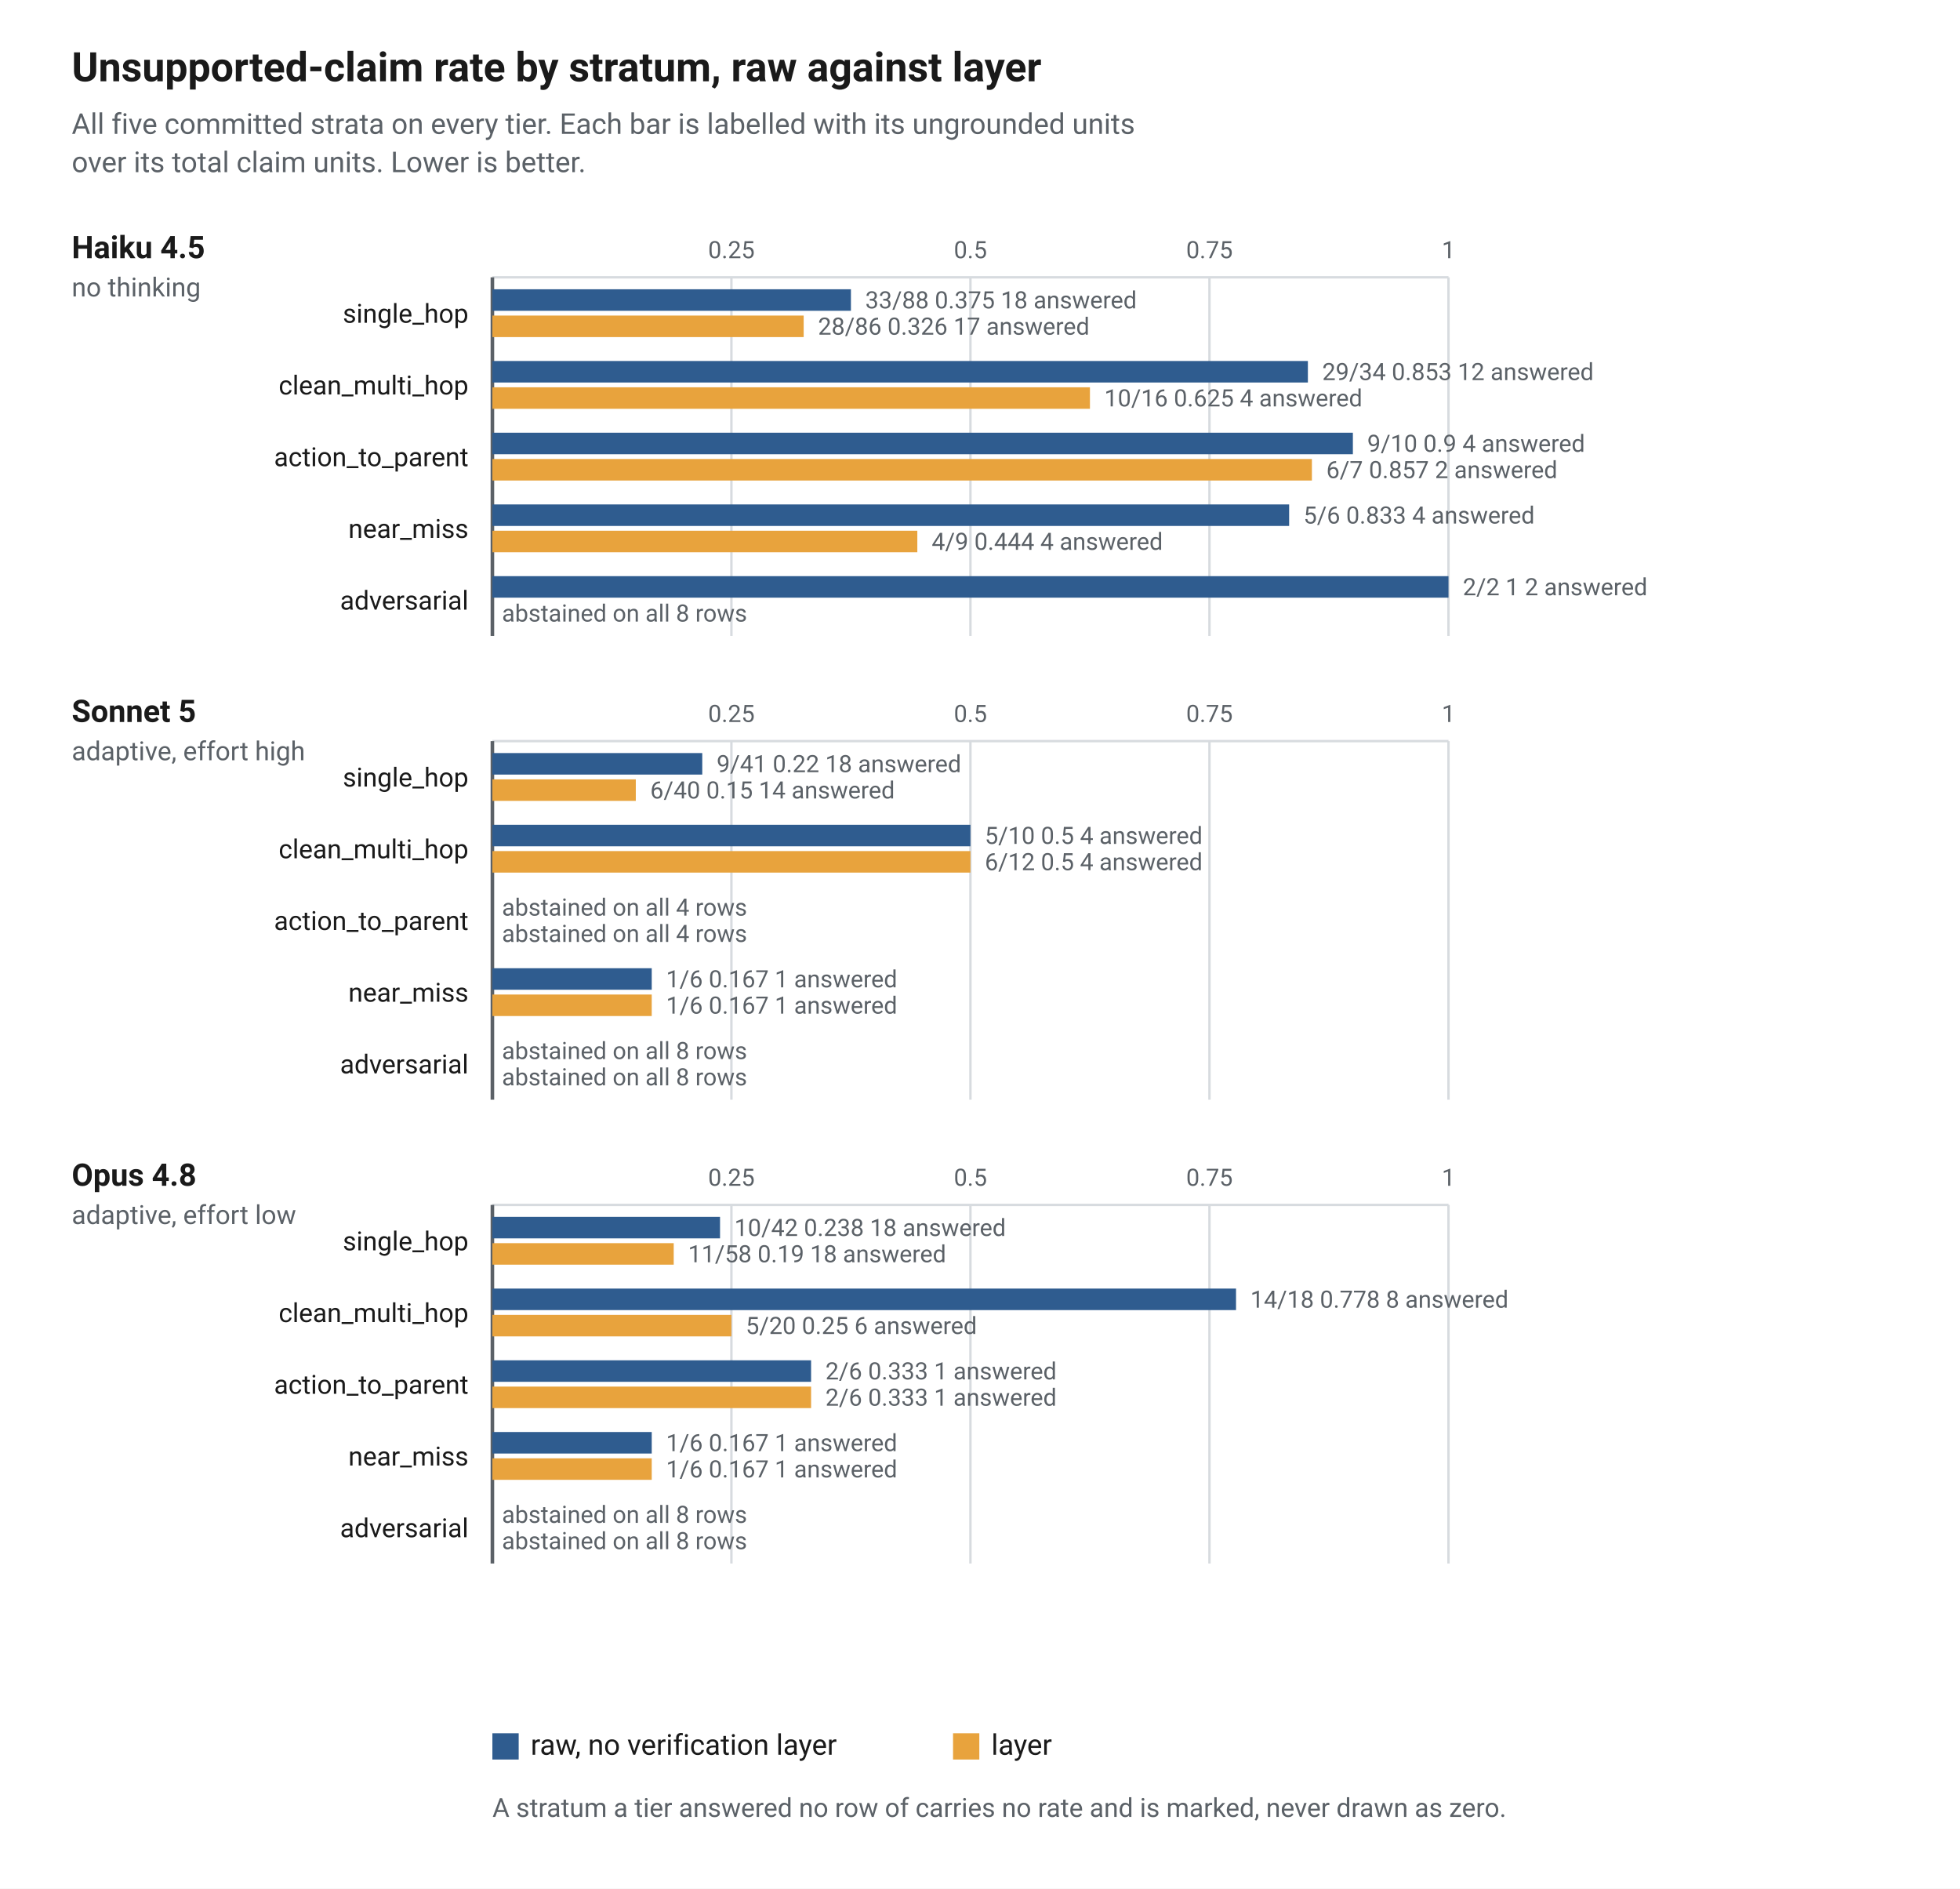
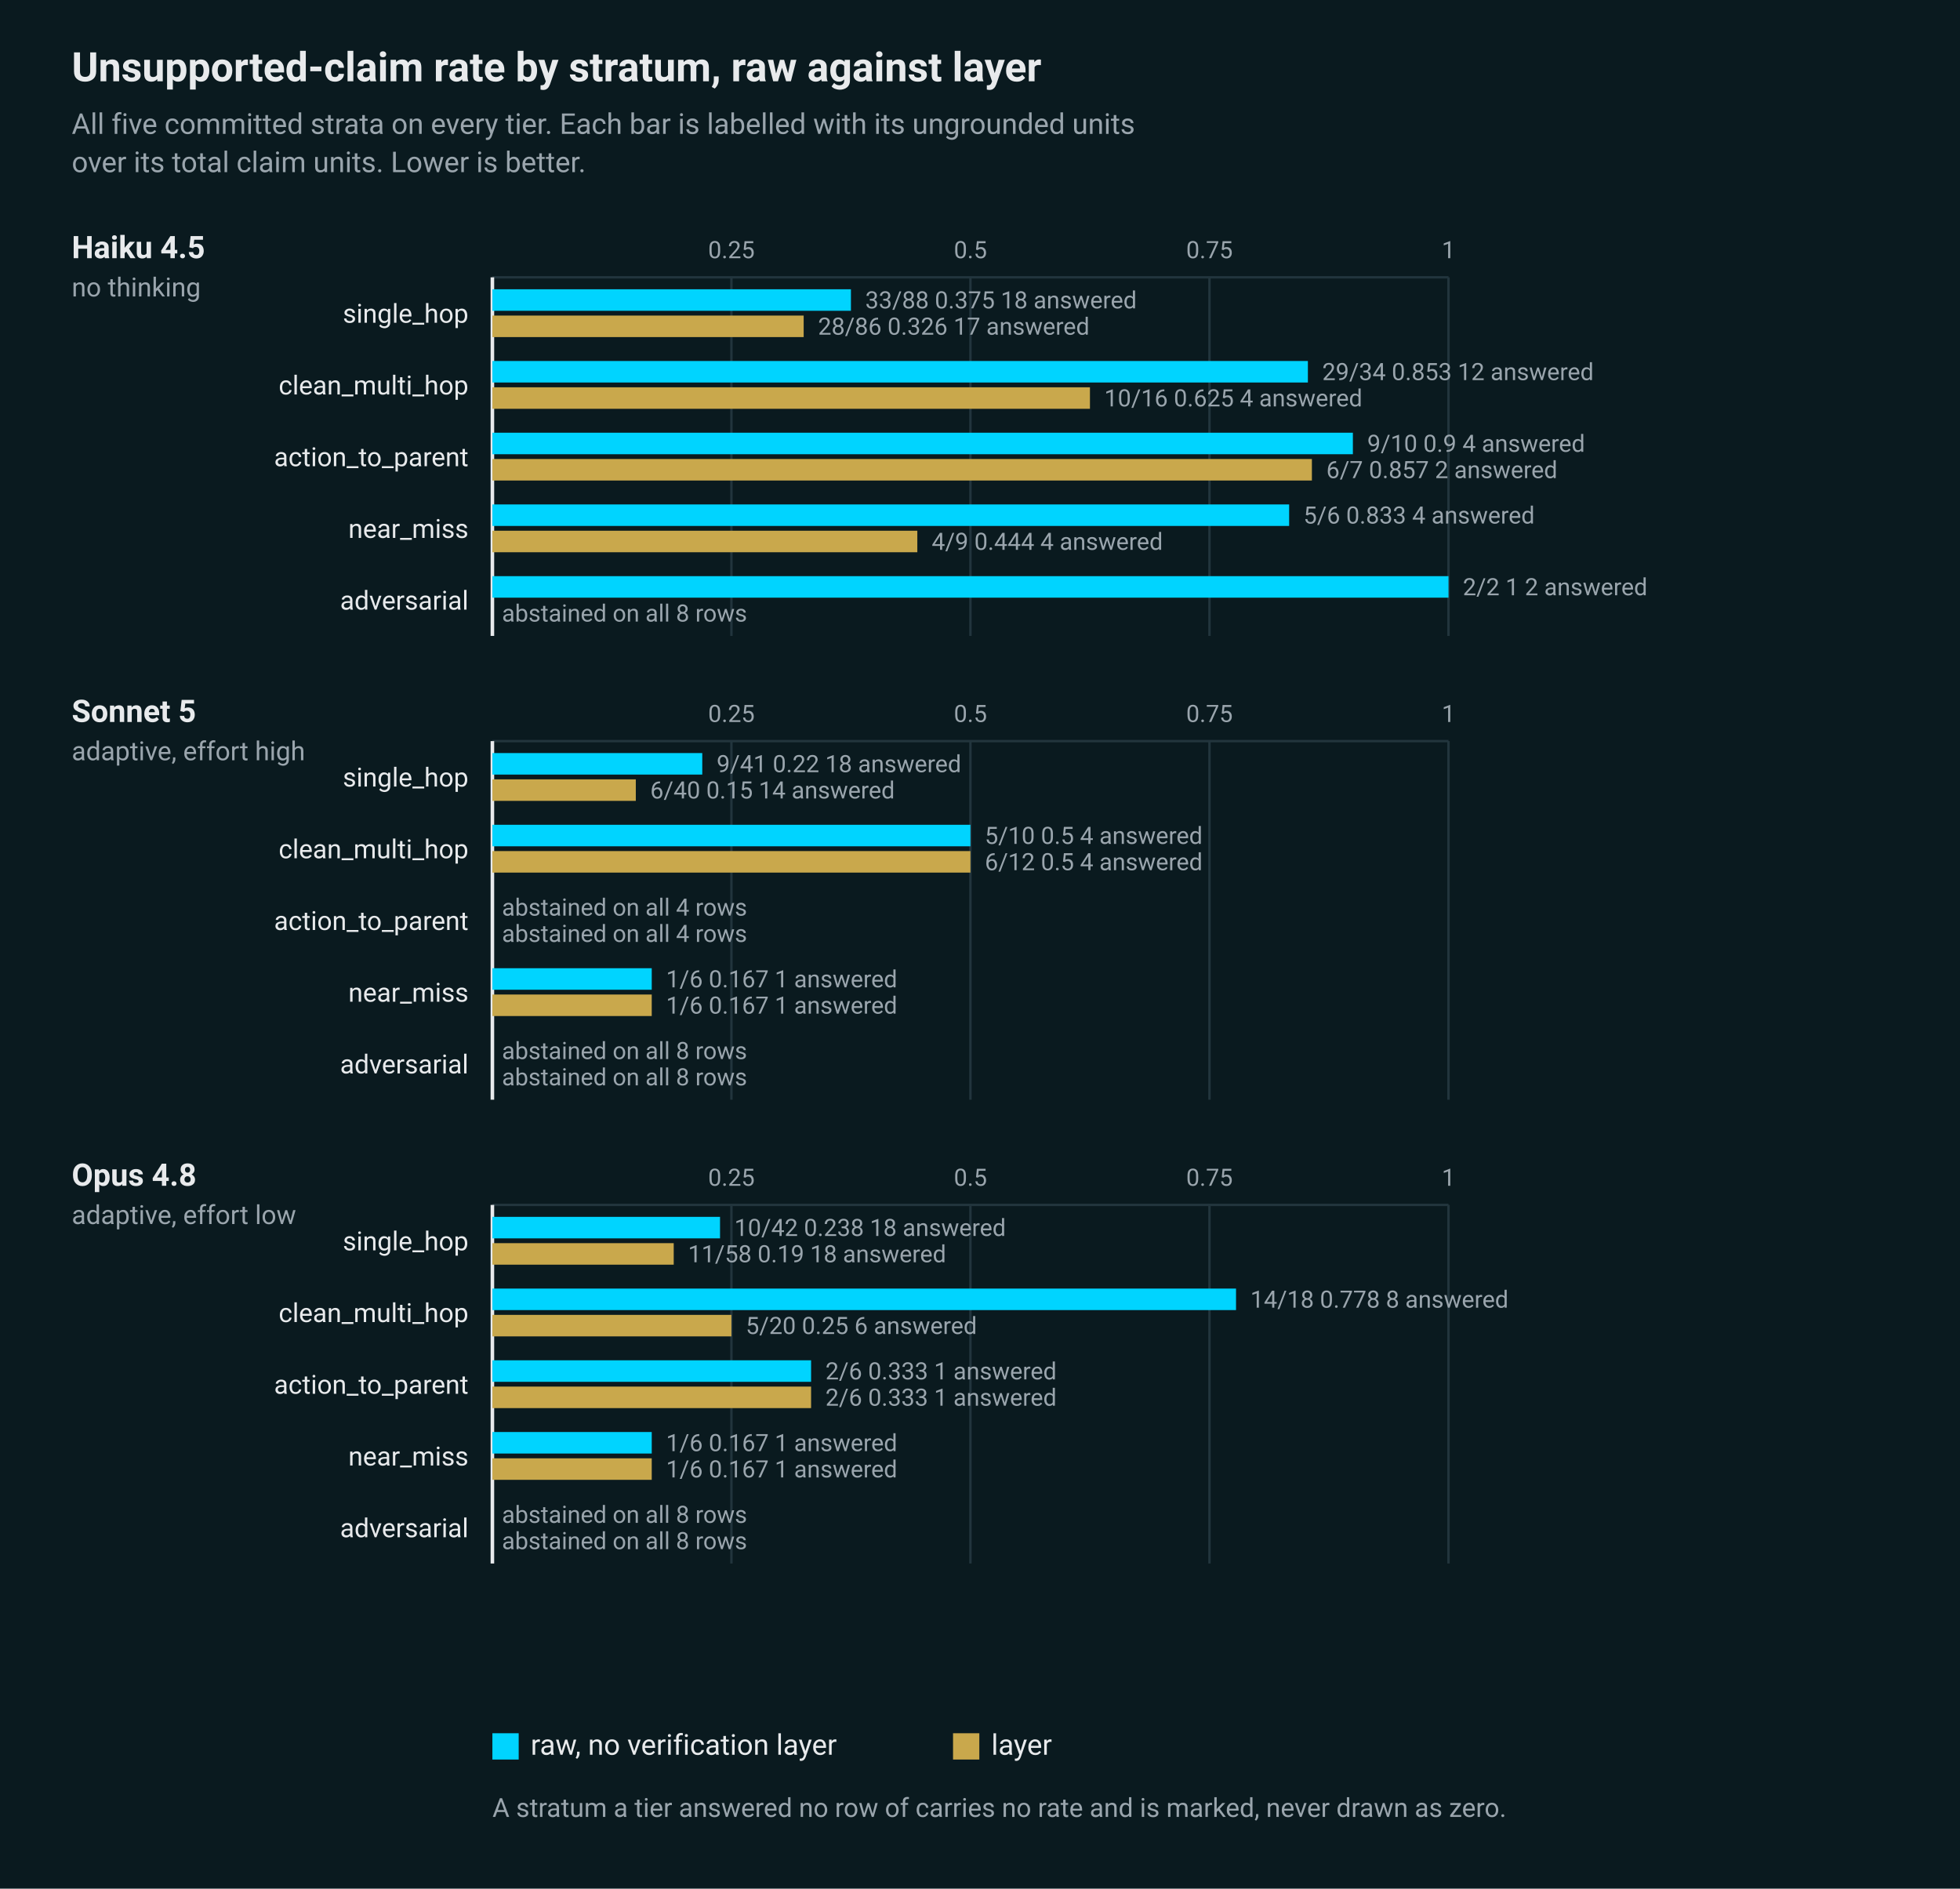
<svg xmlns="http://www.w3.org/2000/svg" width="820" height="790" viewBox="0 0 820 790" role="img" aria-labelledby="figure-title figure-desc">
-   <rect x="0" y="0" width="820" height="790" fill="#ffffff" />
-   <text x="30" y="34" font-size="17" font-family="system-ui, -apple-system, Segoe UI, Roboto, Helvetica, Arial, sans-serif" fill="#1a1a1a" font-weight="600">Unsupported-claim rate by stratum, raw against layer</text>
-   <text x="30" y="56" font-size="12" font-family="system-ui, -apple-system, Segoe UI, Roboto, Helvetica, Arial, sans-serif" fill="#5b6167">All five committed strata on every tier. Each bar is labelled with its ungrounded units</text>
-   <text x="30" y="72" font-size="12" font-family="system-ui, -apple-system, Segoe UI, Roboto, Helvetica, Arial, sans-serif" fill="#5b6167">over its total claim units. Lower is better.</text>
-   <text x="30" y="108" font-size="13" font-family="system-ui, -apple-system, Segoe UI, Roboto, Helvetica, Arial, sans-serif" fill="#1a1a1a" font-weight="600">Haiku 4.5</text>
-   <text x="30" y="124" font-size="11" font-family="system-ui, -apple-system, Segoe UI, Roboto, Helvetica, Arial, sans-serif" fill="#5b6167">no thinking</text>
-   <line x1="206" y1="116" x2="606" y2="116" stroke="#d7dbdf" stroke-width="1" />
-   <line x1="306" y1="116" x2="306" y2="266" stroke="#d7dbdf" stroke-width="1" />
-   <text x="306" y="108" font-size="10" font-family="system-ui, -apple-system, Segoe UI, Roboto, Helvetica, Arial, sans-serif" fill="#5b6167" text-anchor="middle">0.25</text>
-   <line x1="406" y1="116" x2="406" y2="266" stroke="#d7dbdf" stroke-width="1" />
-   <text x="406" y="108" font-size="10" font-family="system-ui, -apple-system, Segoe UI, Roboto, Helvetica, Arial, sans-serif" fill="#5b6167" text-anchor="middle">0.5</text>
-   <line x1="506" y1="116" x2="506" y2="266" stroke="#d7dbdf" stroke-width="1" />
-   <text x="506" y="108" font-size="10" font-family="system-ui, -apple-system, Segoe UI, Roboto, Helvetica, Arial, sans-serif" fill="#5b6167" text-anchor="middle">0.75</text>
-   <line x1="606" y1="116" x2="606" y2="266" stroke="#d7dbdf" stroke-width="1" />
-   <text x="606" y="108" font-size="10" font-family="system-ui, -apple-system, Segoe UI, Roboto, Helvetica, Arial, sans-serif" fill="#5b6167" text-anchor="middle">1</text>
-   <line x1="206" y1="116" x2="206" y2="266" stroke="#5b6167" stroke-width="1.5" />
-   <text x="196" y="135" font-size="11" font-family="system-ui, -apple-system, Segoe UI, Roboto, Helvetica, Arial, sans-serif" fill="#1a1a1a" text-anchor="end">single_hop</text>
-   <rect x="206" y="121" width="150" height="9" fill="#2f5c8f" />
-   <text x="362" y="129" font-size="10" font-family="system-ui, -apple-system, Segoe UI, Roboto, Helvetica, Arial, sans-serif" fill="#5b6167">33/88  0.375  18 answered</text>
-   <rect x="206" y="132" width="130.232" height="9" fill="#e8a33d" />
-   <text x="342.232" y="140" font-size="10" font-family="system-ui, -apple-system, Segoe UI, Roboto, Helvetica, Arial, sans-serif" fill="#5b6167">28/86  0.326  17 answered</text>
-   <text x="196" y="165" font-size="11" font-family="system-ui, -apple-system, Segoe UI, Roboto, Helvetica, Arial, sans-serif" fill="#1a1a1a" text-anchor="end">clean_multi_hop</text>
-   <rect x="206" y="151" width="341.176" height="9" fill="#2f5c8f" />
-   <text x="553.176" y="159" font-size="10" font-family="system-ui, -apple-system, Segoe UI, Roboto, Helvetica, Arial, sans-serif" fill="#5b6167">29/34  0.853  12 answered</text>
-   <rect x="206" y="162" width="250" height="9" fill="#e8a33d" />
-   <text x="462" y="170" font-size="10" font-family="system-ui, -apple-system, Segoe UI, Roboto, Helvetica, Arial, sans-serif" fill="#5b6167">10/16  0.625  4 answered</text>
-   <text x="196" y="195" font-size="11" font-family="system-ui, -apple-system, Segoe UI, Roboto, Helvetica, Arial, sans-serif" fill="#1a1a1a" text-anchor="end">action_to_parent</text>
-   <rect x="206" y="181" width="360" height="9" fill="#2f5c8f" />
-   <text x="572" y="189" font-size="10" font-family="system-ui, -apple-system, Segoe UI, Roboto, Helvetica, Arial, sans-serif" fill="#5b6167">9/10  0.9  4 answered</text>
-   <rect x="206" y="192" width="342.857" height="9" fill="#e8a33d" />
-   <text x="554.857" y="200" font-size="10" font-family="system-ui, -apple-system, Segoe UI, Roboto, Helvetica, Arial, sans-serif" fill="#5b6167">6/7  0.857  2 answered</text>
-   <text x="196" y="225" font-size="11" font-family="system-ui, -apple-system, Segoe UI, Roboto, Helvetica, Arial, sans-serif" fill="#1a1a1a" text-anchor="end">near_miss</text>
-   <rect x="206" y="211" width="333.333" height="9" fill="#2f5c8f" />
-   <text x="545.333" y="219" font-size="10" font-family="system-ui, -apple-system, Segoe UI, Roboto, Helvetica, Arial, sans-serif" fill="#5b6167">5/6  0.833  4 answered</text>
-   <rect x="206" y="222" width="177.778" height="9" fill="#e8a33d" />
-   <text x="389.778" y="230" font-size="10" font-family="system-ui, -apple-system, Segoe UI, Roboto, Helvetica, Arial, sans-serif" fill="#5b6167">4/9  0.444  4 answered</text>
-   <text x="196" y="255" font-size="11" font-family="system-ui, -apple-system, Segoe UI, Roboto, Helvetica, Arial, sans-serif" fill="#1a1a1a" text-anchor="end">adversarial</text>
-   <rect x="206" y="241" width="400" height="9" fill="#2f5c8f" />
-   <text x="612" y="249" font-size="10" font-family="system-ui, -apple-system, Segoe UI, Roboto, Helvetica, Arial, sans-serif" fill="#5b6167">2/2  1  2 answered</text>
-   <text x="210" y="260" font-size="10" font-family="system-ui, -apple-system, Segoe UI, Roboto, Helvetica, Arial, sans-serif" fill="#5b6167">abstained on all 8 rows</text>
-   <text x="30" y="302" font-size="13" font-family="system-ui, -apple-system, Segoe UI, Roboto, Helvetica, Arial, sans-serif" fill="#1a1a1a" font-weight="600">Sonnet 5</text>
-   <text x="30" y="318" font-size="11" font-family="system-ui, -apple-system, Segoe UI, Roboto, Helvetica, Arial, sans-serif" fill="#5b6167">adaptive, effort high</text>
-   <line x1="206" y1="310" x2="606" y2="310" stroke="#d7dbdf" stroke-width="1" />
-   <line x1="306" y1="310" x2="306" y2="460" stroke="#d7dbdf" stroke-width="1" />
-   <text x="306" y="302" font-size="10" font-family="system-ui, -apple-system, Segoe UI, Roboto, Helvetica, Arial, sans-serif" fill="#5b6167" text-anchor="middle">0.25</text>
-   <line x1="406" y1="310" x2="406" y2="460" stroke="#d7dbdf" stroke-width="1" />
-   <text x="406" y="302" font-size="10" font-family="system-ui, -apple-system, Segoe UI, Roboto, Helvetica, Arial, sans-serif" fill="#5b6167" text-anchor="middle">0.5</text>
-   <line x1="506" y1="310" x2="506" y2="460" stroke="#d7dbdf" stroke-width="1" />
-   <text x="506" y="302" font-size="10" font-family="system-ui, -apple-system, Segoe UI, Roboto, Helvetica, Arial, sans-serif" fill="#5b6167" text-anchor="middle">0.75</text>
-   <line x1="606" y1="310" x2="606" y2="460" stroke="#d7dbdf" stroke-width="1" />
-   <text x="606" y="302" font-size="10" font-family="system-ui, -apple-system, Segoe UI, Roboto, Helvetica, Arial, sans-serif" fill="#5b6167" text-anchor="middle">1</text>
-   <line x1="206" y1="310" x2="206" y2="460" stroke="#5b6167" stroke-width="1.5" />
-   <text x="196" y="329" font-size="11" font-family="system-ui, -apple-system, Segoe UI, Roboto, Helvetica, Arial, sans-serif" fill="#1a1a1a" text-anchor="end">single_hop</text>
-   <rect x="206" y="315" width="87.805" height="9" fill="#2f5c8f" />
-   <text x="299.805" y="323" font-size="10" font-family="system-ui, -apple-system, Segoe UI, Roboto, Helvetica, Arial, sans-serif" fill="#5b6167">9/41  0.22  18 answered</text>
-   <rect x="206" y="326" width="60" height="9" fill="#e8a33d" />
-   <text x="272" y="334" font-size="10" font-family="system-ui, -apple-system, Segoe UI, Roboto, Helvetica, Arial, sans-serif" fill="#5b6167">6/40  0.15  14 answered</text>
-   <text x="196" y="359" font-size="11" font-family="system-ui, -apple-system, Segoe UI, Roboto, Helvetica, Arial, sans-serif" fill="#1a1a1a" text-anchor="end">clean_multi_hop</text>
-   <rect x="206" y="345" width="200" height="9" fill="#2f5c8f" />
-   <text x="412" y="353" font-size="10" font-family="system-ui, -apple-system, Segoe UI, Roboto, Helvetica, Arial, sans-serif" fill="#5b6167">5/10  0.5  4 answered</text>
-   <rect x="206" y="356" width="200" height="9" fill="#e8a33d" />
-   <text x="412" y="364" font-size="10" font-family="system-ui, -apple-system, Segoe UI, Roboto, Helvetica, Arial, sans-serif" fill="#5b6167">6/12  0.5  4 answered</text>
-   <text x="196" y="389" font-size="11" font-family="system-ui, -apple-system, Segoe UI, Roboto, Helvetica, Arial, sans-serif" fill="#1a1a1a" text-anchor="end">action_to_parent</text>
-   <text x="210" y="383" font-size="10" font-family="system-ui, -apple-system, Segoe UI, Roboto, Helvetica, Arial, sans-serif" fill="#5b6167">abstained on all 4 rows</text>
-   <text x="210" y="394" font-size="10" font-family="system-ui, -apple-system, Segoe UI, Roboto, Helvetica, Arial, sans-serif" fill="#5b6167">abstained on all 4 rows</text>
-   <text x="196" y="419" font-size="11" font-family="system-ui, -apple-system, Segoe UI, Roboto, Helvetica, Arial, sans-serif" fill="#1a1a1a" text-anchor="end">near_miss</text>
-   <rect x="206" y="405" width="66.667" height="9" fill="#2f5c8f" />
-   <text x="278.667" y="413" font-size="10" font-family="system-ui, -apple-system, Segoe UI, Roboto, Helvetica, Arial, sans-serif" fill="#5b6167">1/6  0.167  1 answered</text>
-   <rect x="206" y="416" width="66.667" height="9" fill="#e8a33d" />
-   <text x="278.667" y="424" font-size="10" font-family="system-ui, -apple-system, Segoe UI, Roboto, Helvetica, Arial, sans-serif" fill="#5b6167">1/6  0.167  1 answered</text>
-   <text x="196" y="449" font-size="11" font-family="system-ui, -apple-system, Segoe UI, Roboto, Helvetica, Arial, sans-serif" fill="#1a1a1a" text-anchor="end">adversarial</text>
-   <text x="210" y="443" font-size="10" font-family="system-ui, -apple-system, Segoe UI, Roboto, Helvetica, Arial, sans-serif" fill="#5b6167">abstained on all 8 rows</text>
-   <text x="210" y="454" font-size="10" font-family="system-ui, -apple-system, Segoe UI, Roboto, Helvetica, Arial, sans-serif" fill="#5b6167">abstained on all 8 rows</text>
-   <text x="30" y="496" font-size="13" font-family="system-ui, -apple-system, Segoe UI, Roboto, Helvetica, Arial, sans-serif" fill="#1a1a1a" font-weight="600">Opus 4.8</text>
-   <text x="30" y="512" font-size="11" font-family="system-ui, -apple-system, Segoe UI, Roboto, Helvetica, Arial, sans-serif" fill="#5b6167">adaptive, effort low</text>
-   <line x1="206" y1="504" x2="606" y2="504" stroke="#d7dbdf" stroke-width="1" />
-   <line x1="306" y1="504" x2="306" y2="654" stroke="#d7dbdf" stroke-width="1" />
-   <text x="306" y="496" font-size="10" font-family="system-ui, -apple-system, Segoe UI, Roboto, Helvetica, Arial, sans-serif" fill="#5b6167" text-anchor="middle">0.25</text>
-   <line x1="406" y1="504" x2="406" y2="654" stroke="#d7dbdf" stroke-width="1" />
-   <text x="406" y="496" font-size="10" font-family="system-ui, -apple-system, Segoe UI, Roboto, Helvetica, Arial, sans-serif" fill="#5b6167" text-anchor="middle">0.5</text>
-   <line x1="506" y1="504" x2="506" y2="654" stroke="#d7dbdf" stroke-width="1" />
-   <text x="506" y="496" font-size="10" font-family="system-ui, -apple-system, Segoe UI, Roboto, Helvetica, Arial, sans-serif" fill="#5b6167" text-anchor="middle">0.75</text>
-   <line x1="606" y1="504" x2="606" y2="654" stroke="#d7dbdf" stroke-width="1" />
-   <text x="606" y="496" font-size="10" font-family="system-ui, -apple-system, Segoe UI, Roboto, Helvetica, Arial, sans-serif" fill="#5b6167" text-anchor="middle">1</text>
-   <line x1="206" y1="504" x2="206" y2="654" stroke="#5b6167" stroke-width="1.5" />
-   <text x="196" y="523" font-size="11" font-family="system-ui, -apple-system, Segoe UI, Roboto, Helvetica, Arial, sans-serif" fill="#1a1a1a" text-anchor="end">single_hop</text>
-   <rect x="206" y="509" width="95.238" height="9" fill="#2f5c8f" />
-   <text x="307.238" y="517" font-size="10" font-family="system-ui, -apple-system, Segoe UI, Roboto, Helvetica, Arial, sans-serif" fill="#5b6167">10/42  0.238  18 answered</text>
-   <rect x="206" y="520" width="75.862" height="9" fill="#e8a33d" />
-   <text x="287.862" y="528" font-size="10" font-family="system-ui, -apple-system, Segoe UI, Roboto, Helvetica, Arial, sans-serif" fill="#5b6167">11/58  0.19  18 answered</text>
-   <text x="196" y="553" font-size="11" font-family="system-ui, -apple-system, Segoe UI, Roboto, Helvetica, Arial, sans-serif" fill="#1a1a1a" text-anchor="end">clean_multi_hop</text>
-   <rect x="206" y="539" width="311.111" height="9" fill="#2f5c8f" />
-   <text x="523.111" y="547" font-size="10" font-family="system-ui, -apple-system, Segoe UI, Roboto, Helvetica, Arial, sans-serif" fill="#5b6167">14/18  0.778  8 answered</text>
-   <rect x="206" y="550" width="100" height="9" fill="#e8a33d" />
-   <text x="312" y="558" font-size="10" font-family="system-ui, -apple-system, Segoe UI, Roboto, Helvetica, Arial, sans-serif" fill="#5b6167">5/20  0.25  6 answered</text>
-   <text x="196" y="583" font-size="11" font-family="system-ui, -apple-system, Segoe UI, Roboto, Helvetica, Arial, sans-serif" fill="#1a1a1a" text-anchor="end">action_to_parent</text>
-   <rect x="206" y="569" width="133.333" height="9" fill="#2f5c8f" />
-   <text x="345.333" y="577" font-size="10" font-family="system-ui, -apple-system, Segoe UI, Roboto, Helvetica, Arial, sans-serif" fill="#5b6167">2/6  0.333  1 answered</text>
-   <rect x="206" y="580" width="133.333" height="9" fill="#e8a33d" />
-   <text x="345.333" y="588" font-size="10" font-family="system-ui, -apple-system, Segoe UI, Roboto, Helvetica, Arial, sans-serif" fill="#5b6167">2/6  0.333  1 answered</text>
-   <text x="196" y="613" font-size="11" font-family="system-ui, -apple-system, Segoe UI, Roboto, Helvetica, Arial, sans-serif" fill="#1a1a1a" text-anchor="end">near_miss</text>
-   <rect x="206" y="599" width="66.667" height="9" fill="#2f5c8f" />
-   <text x="278.667" y="607" font-size="10" font-family="system-ui, -apple-system, Segoe UI, Roboto, Helvetica, Arial, sans-serif" fill="#5b6167">1/6  0.167  1 answered</text>
-   <rect x="206" y="610" width="66.667" height="9" fill="#e8a33d" />
-   <text x="278.667" y="618" font-size="10" font-family="system-ui, -apple-system, Segoe UI, Roboto, Helvetica, Arial, sans-serif" fill="#5b6167">1/6  0.167  1 answered</text>
-   <text x="196" y="643" font-size="11" font-family="system-ui, -apple-system, Segoe UI, Roboto, Helvetica, Arial, sans-serif" fill="#1a1a1a" text-anchor="end">adversarial</text>
-   <text x="210" y="637" font-size="10" font-family="system-ui, -apple-system, Segoe UI, Roboto, Helvetica, Arial, sans-serif" fill="#5b6167">abstained on all 8 rows</text>
-   <text x="210" y="648" font-size="10" font-family="system-ui, -apple-system, Segoe UI, Roboto, Helvetica, Arial, sans-serif" fill="#5b6167">abstained on all 8 rows</text>
-   <rect x="206" y="725" width="11" height="11" fill="#2f5c8f" />
-   <text x="222" y="734" font-size="12" font-family="system-ui, -apple-system, Segoe UI, Roboto, Helvetica, Arial, sans-serif" fill="#1a1a1a">raw, no verification layer</text>
-   <rect x="398.72" y="725" width="11" height="11" fill="#e8a33d" />
-   <text x="414.72" y="734" font-size="12" font-family="system-ui, -apple-system, Segoe UI, Roboto, Helvetica, Arial, sans-serif" fill="#1a1a1a">layer</text>
-   <text x="206" y="760" font-size="11" font-family="system-ui, -apple-system, Segoe UI, Roboto, Helvetica, Arial, sans-serif" fill="#5b6167">A stratum a tier answered no row of carries no rate and is marked, never drawn as zero.</text>
+   <rect x="0" y="0" width="820" height="790" fill="#0A1A1F" />
+   <text x="30" y="34" font-size="17" font-family="system-ui, -apple-system, Segoe UI, Roboto, Helvetica, Arial, sans-serif" fill="#E8EAEC" font-weight="600">Unsupported-claim rate by stratum, raw against layer</text>
+   <text x="30" y="56" font-size="12" font-family="system-ui, -apple-system, Segoe UI, Roboto, Helvetica, Arial, sans-serif" fill="#9AA5AD">All five committed strata on every tier. Each bar is labelled with its ungrounded units</text>
+   <text x="30" y="72" font-size="12" font-family="system-ui, -apple-system, Segoe UI, Roboto, Helvetica, Arial, sans-serif" fill="#9AA5AD">over its total claim units. Lower is better.</text>
+   <text x="30" y="108" font-size="13" font-family="system-ui, -apple-system, Segoe UI, Roboto, Helvetica, Arial, sans-serif" fill="#E8EAEC" font-weight="600">Haiku 4.5</text>
+   <text x="30" y="124" font-size="11" font-family="system-ui, -apple-system, Segoe UI, Roboto, Helvetica, Arial, sans-serif" fill="#9AA5AD">no thinking</text>
+   <line x1="206" y1="116" x2="606" y2="116" stroke="#22353D" stroke-width="1" />
+   <line x1="306" y1="116" x2="306" y2="266" stroke="#22353D" stroke-width="1" />
+   <text x="306" y="108" font-size="10" font-family="system-ui, -apple-system, Segoe UI, Roboto, Helvetica, Arial, sans-serif" fill="#9AA5AD" text-anchor="middle">0.25</text>
+   <line x1="406" y1="116" x2="406" y2="266" stroke="#22353D" stroke-width="1" />
+   <text x="406" y="108" font-size="10" font-family="system-ui, -apple-system, Segoe UI, Roboto, Helvetica, Arial, sans-serif" fill="#9AA5AD" text-anchor="middle">0.5</text>
+   <line x1="506" y1="116" x2="506" y2="266" stroke="#22353D" stroke-width="1" />
+   <text x="506" y="108" font-size="10" font-family="system-ui, -apple-system, Segoe UI, Roboto, Helvetica, Arial, sans-serif" fill="#9AA5AD" text-anchor="middle">0.75</text>
+   <line x1="606" y1="116" x2="606" y2="266" stroke="#22353D" stroke-width="1" />
+   <text x="606" y="108" font-size="10" font-family="system-ui, -apple-system, Segoe UI, Roboto, Helvetica, Arial, sans-serif" fill="#9AA5AD" text-anchor="middle">1</text>
+   <line x1="206" y1="116" x2="206" y2="266" stroke="#E8EAEC" stroke-width="1.5" />
+   <text x="196" y="135" font-size="11" font-family="system-ui, -apple-system, Segoe UI, Roboto, Helvetica, Arial, sans-serif" fill="#E8EAEC" text-anchor="end">single_hop</text>
+   <rect x="206" y="121" width="150" height="9" fill="#00D4FF" />
+   <text x="362" y="129" font-size="10" font-family="system-ui, -apple-system, Segoe UI, Roboto, Helvetica, Arial, sans-serif" fill="#9AA5AD">33/88  0.375  18 answered</text>
+   <rect x="206" y="132" width="130.232" height="9" fill="#C9A84C" />
+   <text x="342.232" y="140" font-size="10" font-family="system-ui, -apple-system, Segoe UI, Roboto, Helvetica, Arial, sans-serif" fill="#9AA5AD">28/86  0.326  17 answered</text>
+   <text x="196" y="165" font-size="11" font-family="system-ui, -apple-system, Segoe UI, Roboto, Helvetica, Arial, sans-serif" fill="#E8EAEC" text-anchor="end">clean_multi_hop</text>
+   <rect x="206" y="151" width="341.176" height="9" fill="#00D4FF" />
+   <text x="553.176" y="159" font-size="10" font-family="system-ui, -apple-system, Segoe UI, Roboto, Helvetica, Arial, sans-serif" fill="#9AA5AD">29/34  0.853  12 answered</text>
+   <rect x="206" y="162" width="250" height="9" fill="#C9A84C" />
+   <text x="462" y="170" font-size="10" font-family="system-ui, -apple-system, Segoe UI, Roboto, Helvetica, Arial, sans-serif" fill="#9AA5AD">10/16  0.625  4 answered</text>
+   <text x="196" y="195" font-size="11" font-family="system-ui, -apple-system, Segoe UI, Roboto, Helvetica, Arial, sans-serif" fill="#E8EAEC" text-anchor="end">action_to_parent</text>
+   <rect x="206" y="181" width="360" height="9" fill="#00D4FF" />
+   <text x="572" y="189" font-size="10" font-family="system-ui, -apple-system, Segoe UI, Roboto, Helvetica, Arial, sans-serif" fill="#9AA5AD">9/10  0.9  4 answered</text>
+   <rect x="206" y="192" width="342.857" height="9" fill="#C9A84C" />
+   <text x="554.857" y="200" font-size="10" font-family="system-ui, -apple-system, Segoe UI, Roboto, Helvetica, Arial, sans-serif" fill="#9AA5AD">6/7  0.857  2 answered</text>
+   <text x="196" y="225" font-size="11" font-family="system-ui, -apple-system, Segoe UI, Roboto, Helvetica, Arial, sans-serif" fill="#E8EAEC" text-anchor="end">near_miss</text>
+   <rect x="206" y="211" width="333.333" height="9" fill="#00D4FF" />
+   <text x="545.333" y="219" font-size="10" font-family="system-ui, -apple-system, Segoe UI, Roboto, Helvetica, Arial, sans-serif" fill="#9AA5AD">5/6  0.833  4 answered</text>
+   <rect x="206" y="222" width="177.778" height="9" fill="#C9A84C" />
+   <text x="389.778" y="230" font-size="10" font-family="system-ui, -apple-system, Segoe UI, Roboto, Helvetica, Arial, sans-serif" fill="#9AA5AD">4/9  0.444  4 answered</text>
+   <text x="196" y="255" font-size="11" font-family="system-ui, -apple-system, Segoe UI, Roboto, Helvetica, Arial, sans-serif" fill="#E8EAEC" text-anchor="end">adversarial</text>
+   <rect x="206" y="241" width="400" height="9" fill="#00D4FF" />
+   <text x="612" y="249" font-size="10" font-family="system-ui, -apple-system, Segoe UI, Roboto, Helvetica, Arial, sans-serif" fill="#9AA5AD">2/2  1  2 answered</text>
+   <text x="210" y="260" font-size="10" font-family="system-ui, -apple-system, Segoe UI, Roboto, Helvetica, Arial, sans-serif" fill="#9AA5AD">abstained on all 8 rows</text>
+   <text x="30" y="302" font-size="13" font-family="system-ui, -apple-system, Segoe UI, Roboto, Helvetica, Arial, sans-serif" fill="#E8EAEC" font-weight="600">Sonnet 5</text>
+   <text x="30" y="318" font-size="11" font-family="system-ui, -apple-system, Segoe UI, Roboto, Helvetica, Arial, sans-serif" fill="#9AA5AD">adaptive, effort high</text>
+   <line x1="206" y1="310" x2="606" y2="310" stroke="#22353D" stroke-width="1" />
+   <line x1="306" y1="310" x2="306" y2="460" stroke="#22353D" stroke-width="1" />
+   <text x="306" y="302" font-size="10" font-family="system-ui, -apple-system, Segoe UI, Roboto, Helvetica, Arial, sans-serif" fill="#9AA5AD" text-anchor="middle">0.25</text>
+   <line x1="406" y1="310" x2="406" y2="460" stroke="#22353D" stroke-width="1" />
+   <text x="406" y="302" font-size="10" font-family="system-ui, -apple-system, Segoe UI, Roboto, Helvetica, Arial, sans-serif" fill="#9AA5AD" text-anchor="middle">0.5</text>
+   <line x1="506" y1="310" x2="506" y2="460" stroke="#22353D" stroke-width="1" />
+   <text x="506" y="302" font-size="10" font-family="system-ui, -apple-system, Segoe UI, Roboto, Helvetica, Arial, sans-serif" fill="#9AA5AD" text-anchor="middle">0.75</text>
+   <line x1="606" y1="310" x2="606" y2="460" stroke="#22353D" stroke-width="1" />
+   <text x="606" y="302" font-size="10" font-family="system-ui, -apple-system, Segoe UI, Roboto, Helvetica, Arial, sans-serif" fill="#9AA5AD" text-anchor="middle">1</text>
+   <line x1="206" y1="310" x2="206" y2="460" stroke="#E8EAEC" stroke-width="1.5" />
+   <text x="196" y="329" font-size="11" font-family="system-ui, -apple-system, Segoe UI, Roboto, Helvetica, Arial, sans-serif" fill="#E8EAEC" text-anchor="end">single_hop</text>
+   <rect x="206" y="315" width="87.805" height="9" fill="#00D4FF" />
+   <text x="299.805" y="323" font-size="10" font-family="system-ui, -apple-system, Segoe UI, Roboto, Helvetica, Arial, sans-serif" fill="#9AA5AD">9/41  0.22  18 answered</text>
+   <rect x="206" y="326" width="60" height="9" fill="#C9A84C" />
+   <text x="272" y="334" font-size="10" font-family="system-ui, -apple-system, Segoe UI, Roboto, Helvetica, Arial, sans-serif" fill="#9AA5AD">6/40  0.15  14 answered</text>
+   <text x="196" y="359" font-size="11" font-family="system-ui, -apple-system, Segoe UI, Roboto, Helvetica, Arial, sans-serif" fill="#E8EAEC" text-anchor="end">clean_multi_hop</text>
+   <rect x="206" y="345" width="200" height="9" fill="#00D4FF" />
+   <text x="412" y="353" font-size="10" font-family="system-ui, -apple-system, Segoe UI, Roboto, Helvetica, Arial, sans-serif" fill="#9AA5AD">5/10  0.5  4 answered</text>
+   <rect x="206" y="356" width="200" height="9" fill="#C9A84C" />
+   <text x="412" y="364" font-size="10" font-family="system-ui, -apple-system, Segoe UI, Roboto, Helvetica, Arial, sans-serif" fill="#9AA5AD">6/12  0.5  4 answered</text>
+   <text x="196" y="389" font-size="11" font-family="system-ui, -apple-system, Segoe UI, Roboto, Helvetica, Arial, sans-serif" fill="#E8EAEC" text-anchor="end">action_to_parent</text>
+   <text x="210" y="383" font-size="10" font-family="system-ui, -apple-system, Segoe UI, Roboto, Helvetica, Arial, sans-serif" fill="#9AA5AD">abstained on all 4 rows</text>
+   <text x="210" y="394" font-size="10" font-family="system-ui, -apple-system, Segoe UI, Roboto, Helvetica, Arial, sans-serif" fill="#9AA5AD">abstained on all 4 rows</text>
+   <text x="196" y="419" font-size="11" font-family="system-ui, -apple-system, Segoe UI, Roboto, Helvetica, Arial, sans-serif" fill="#E8EAEC" text-anchor="end">near_miss</text>
+   <rect x="206" y="405" width="66.667" height="9" fill="#00D4FF" />
+   <text x="278.667" y="413" font-size="10" font-family="system-ui, -apple-system, Segoe UI, Roboto, Helvetica, Arial, sans-serif" fill="#9AA5AD">1/6  0.167  1 answered</text>
+   <rect x="206" y="416" width="66.667" height="9" fill="#C9A84C" />
+   <text x="278.667" y="424" font-size="10" font-family="system-ui, -apple-system, Segoe UI, Roboto, Helvetica, Arial, sans-serif" fill="#9AA5AD">1/6  0.167  1 answered</text>
+   <text x="196" y="449" font-size="11" font-family="system-ui, -apple-system, Segoe UI, Roboto, Helvetica, Arial, sans-serif" fill="#E8EAEC" text-anchor="end">adversarial</text>
+   <text x="210" y="443" font-size="10" font-family="system-ui, -apple-system, Segoe UI, Roboto, Helvetica, Arial, sans-serif" fill="#9AA5AD">abstained on all 8 rows</text>
+   <text x="210" y="454" font-size="10" font-family="system-ui, -apple-system, Segoe UI, Roboto, Helvetica, Arial, sans-serif" fill="#9AA5AD">abstained on all 8 rows</text>
+   <text x="30" y="496" font-size="13" font-family="system-ui, -apple-system, Segoe UI, Roboto, Helvetica, Arial, sans-serif" fill="#E8EAEC" font-weight="600">Opus 4.8</text>
+   <text x="30" y="512" font-size="11" font-family="system-ui, -apple-system, Segoe UI, Roboto, Helvetica, Arial, sans-serif" fill="#9AA5AD">adaptive, effort low</text>
+   <line x1="206" y1="504" x2="606" y2="504" stroke="#22353D" stroke-width="1" />
+   <line x1="306" y1="504" x2="306" y2="654" stroke="#22353D" stroke-width="1" />
+   <text x="306" y="496" font-size="10" font-family="system-ui, -apple-system, Segoe UI, Roboto, Helvetica, Arial, sans-serif" fill="#9AA5AD" text-anchor="middle">0.25</text>
+   <line x1="406" y1="504" x2="406" y2="654" stroke="#22353D" stroke-width="1" />
+   <text x="406" y="496" font-size="10" font-family="system-ui, -apple-system, Segoe UI, Roboto, Helvetica, Arial, sans-serif" fill="#9AA5AD" text-anchor="middle">0.5</text>
+   <line x1="506" y1="504" x2="506" y2="654" stroke="#22353D" stroke-width="1" />
+   <text x="506" y="496" font-size="10" font-family="system-ui, -apple-system, Segoe UI, Roboto, Helvetica, Arial, sans-serif" fill="#9AA5AD" text-anchor="middle">0.75</text>
+   <line x1="606" y1="504" x2="606" y2="654" stroke="#22353D" stroke-width="1" />
+   <text x="606" y="496" font-size="10" font-family="system-ui, -apple-system, Segoe UI, Roboto, Helvetica, Arial, sans-serif" fill="#9AA5AD" text-anchor="middle">1</text>
+   <line x1="206" y1="504" x2="206" y2="654" stroke="#E8EAEC" stroke-width="1.5" />
+   <text x="196" y="523" font-size="11" font-family="system-ui, -apple-system, Segoe UI, Roboto, Helvetica, Arial, sans-serif" fill="#E8EAEC" text-anchor="end">single_hop</text>
+   <rect x="206" y="509" width="95.238" height="9" fill="#00D4FF" />
+   <text x="307.238" y="517" font-size="10" font-family="system-ui, -apple-system, Segoe UI, Roboto, Helvetica, Arial, sans-serif" fill="#9AA5AD">10/42  0.238  18 answered</text>
+   <rect x="206" y="520" width="75.862" height="9" fill="#C9A84C" />
+   <text x="287.862" y="528" font-size="10" font-family="system-ui, -apple-system, Segoe UI, Roboto, Helvetica, Arial, sans-serif" fill="#9AA5AD">11/58  0.19  18 answered</text>
+   <text x="196" y="553" font-size="11" font-family="system-ui, -apple-system, Segoe UI, Roboto, Helvetica, Arial, sans-serif" fill="#E8EAEC" text-anchor="end">clean_multi_hop</text>
+   <rect x="206" y="539" width="311.111" height="9" fill="#00D4FF" />
+   <text x="523.111" y="547" font-size="10" font-family="system-ui, -apple-system, Segoe UI, Roboto, Helvetica, Arial, sans-serif" fill="#9AA5AD">14/18  0.778  8 answered</text>
+   <rect x="206" y="550" width="100" height="9" fill="#C9A84C" />
+   <text x="312" y="558" font-size="10" font-family="system-ui, -apple-system, Segoe UI, Roboto, Helvetica, Arial, sans-serif" fill="#9AA5AD">5/20  0.25  6 answered</text>
+   <text x="196" y="583" font-size="11" font-family="system-ui, -apple-system, Segoe UI, Roboto, Helvetica, Arial, sans-serif" fill="#E8EAEC" text-anchor="end">action_to_parent</text>
+   <rect x="206" y="569" width="133.333" height="9" fill="#00D4FF" />
+   <text x="345.333" y="577" font-size="10" font-family="system-ui, -apple-system, Segoe UI, Roboto, Helvetica, Arial, sans-serif" fill="#9AA5AD">2/6  0.333  1 answered</text>
+   <rect x="206" y="580" width="133.333" height="9" fill="#C9A84C" />
+   <text x="345.333" y="588" font-size="10" font-family="system-ui, -apple-system, Segoe UI, Roboto, Helvetica, Arial, sans-serif" fill="#9AA5AD">2/6  0.333  1 answered</text>
+   <text x="196" y="613" font-size="11" font-family="system-ui, -apple-system, Segoe UI, Roboto, Helvetica, Arial, sans-serif" fill="#E8EAEC" text-anchor="end">near_miss</text>
+   <rect x="206" y="599" width="66.667" height="9" fill="#00D4FF" />
+   <text x="278.667" y="607" font-size="10" font-family="system-ui, -apple-system, Segoe UI, Roboto, Helvetica, Arial, sans-serif" fill="#9AA5AD">1/6  0.167  1 answered</text>
+   <rect x="206" y="610" width="66.667" height="9" fill="#C9A84C" />
+   <text x="278.667" y="618" font-size="10" font-family="system-ui, -apple-system, Segoe UI, Roboto, Helvetica, Arial, sans-serif" fill="#9AA5AD">1/6  0.167  1 answered</text>
+   <text x="196" y="643" font-size="11" font-family="system-ui, -apple-system, Segoe UI, Roboto, Helvetica, Arial, sans-serif" fill="#E8EAEC" text-anchor="end">adversarial</text>
+   <text x="210" y="637" font-size="10" font-family="system-ui, -apple-system, Segoe UI, Roboto, Helvetica, Arial, sans-serif" fill="#9AA5AD">abstained on all 8 rows</text>
+   <text x="210" y="648" font-size="10" font-family="system-ui, -apple-system, Segoe UI, Roboto, Helvetica, Arial, sans-serif" fill="#9AA5AD">abstained on all 8 rows</text>
+   <rect x="206" y="725" width="11" height="11" fill="#00D4FF" />
+   <text x="222" y="734" font-size="12" font-family="system-ui, -apple-system, Segoe UI, Roboto, Helvetica, Arial, sans-serif" fill="#E8EAEC">raw, no verification layer</text>
+   <rect x="398.72" y="725" width="11" height="11" fill="#C9A84C" />
+   <text x="414.72" y="734" font-size="12" font-family="system-ui, -apple-system, Segoe UI, Roboto, Helvetica, Arial, sans-serif" fill="#E8EAEC">layer</text>
+   <text x="206" y="760" font-size="11" font-family="system-ui, -apple-system, Segoe UI, Roboto, Helvetica, Arial, sans-serif" fill="#9AA5AD">A stratum a tier answered no row of carries no rate and is marked, never drawn as zero.</text>
</svg>
